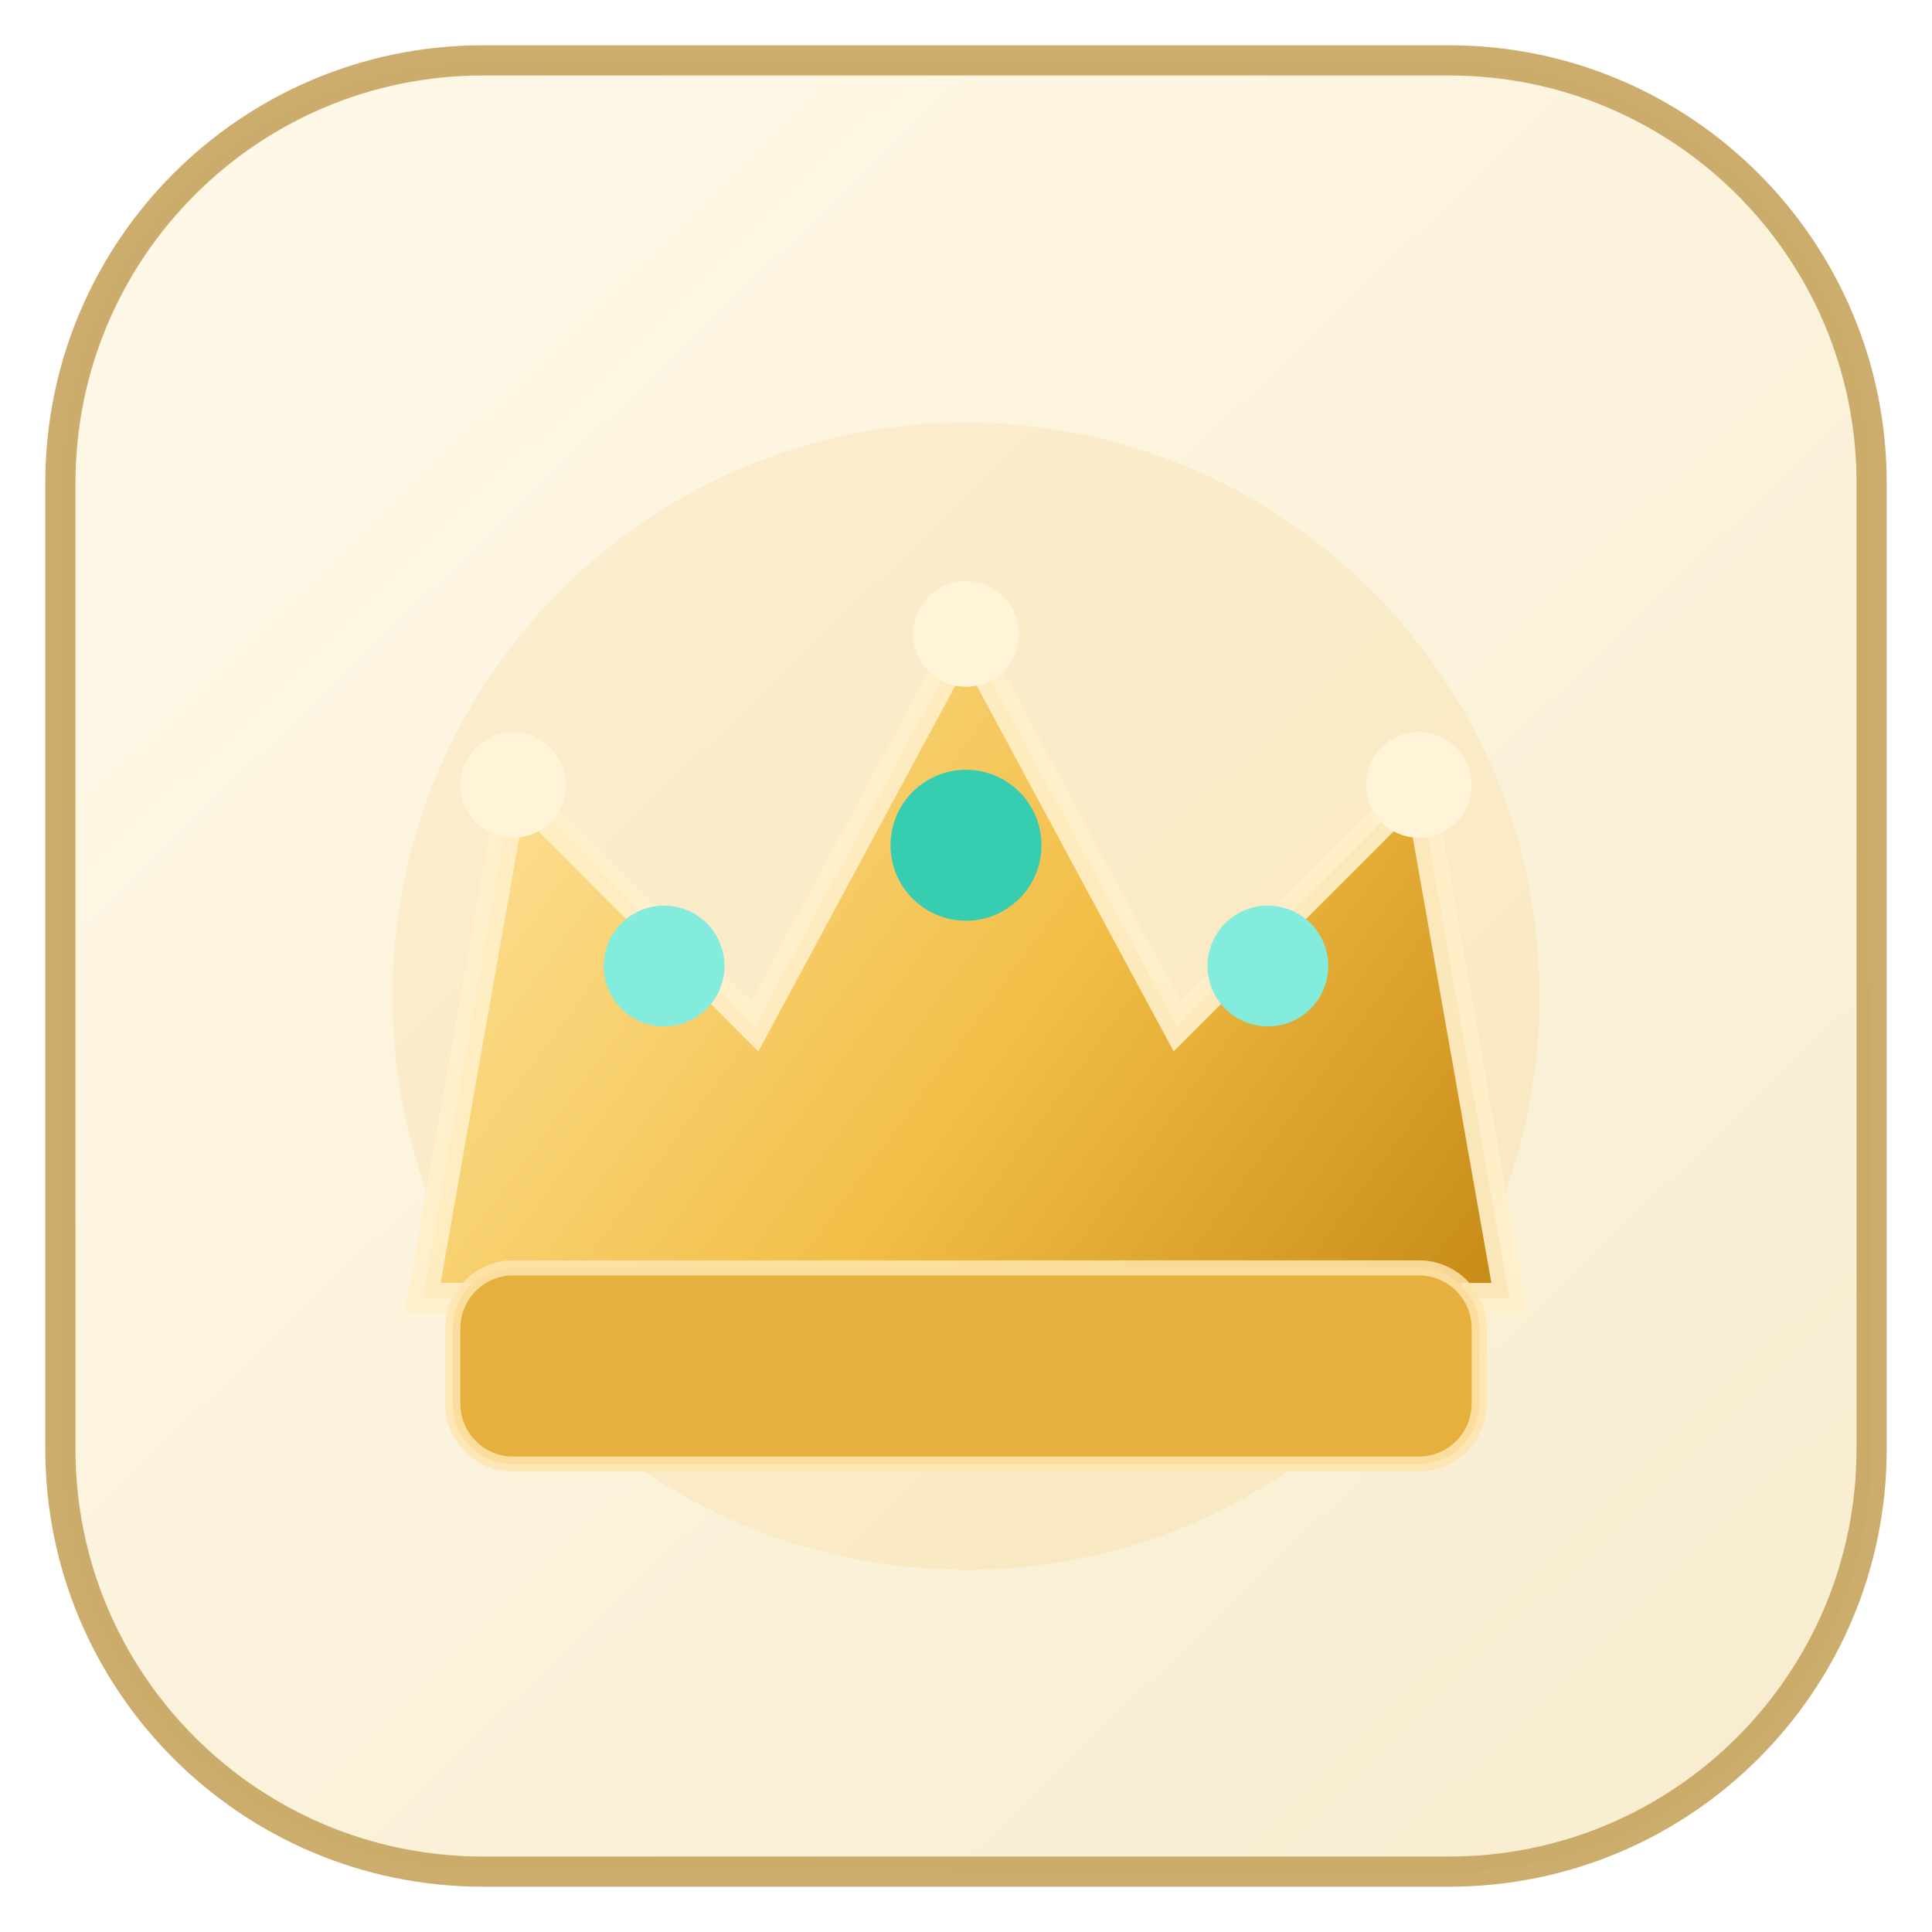
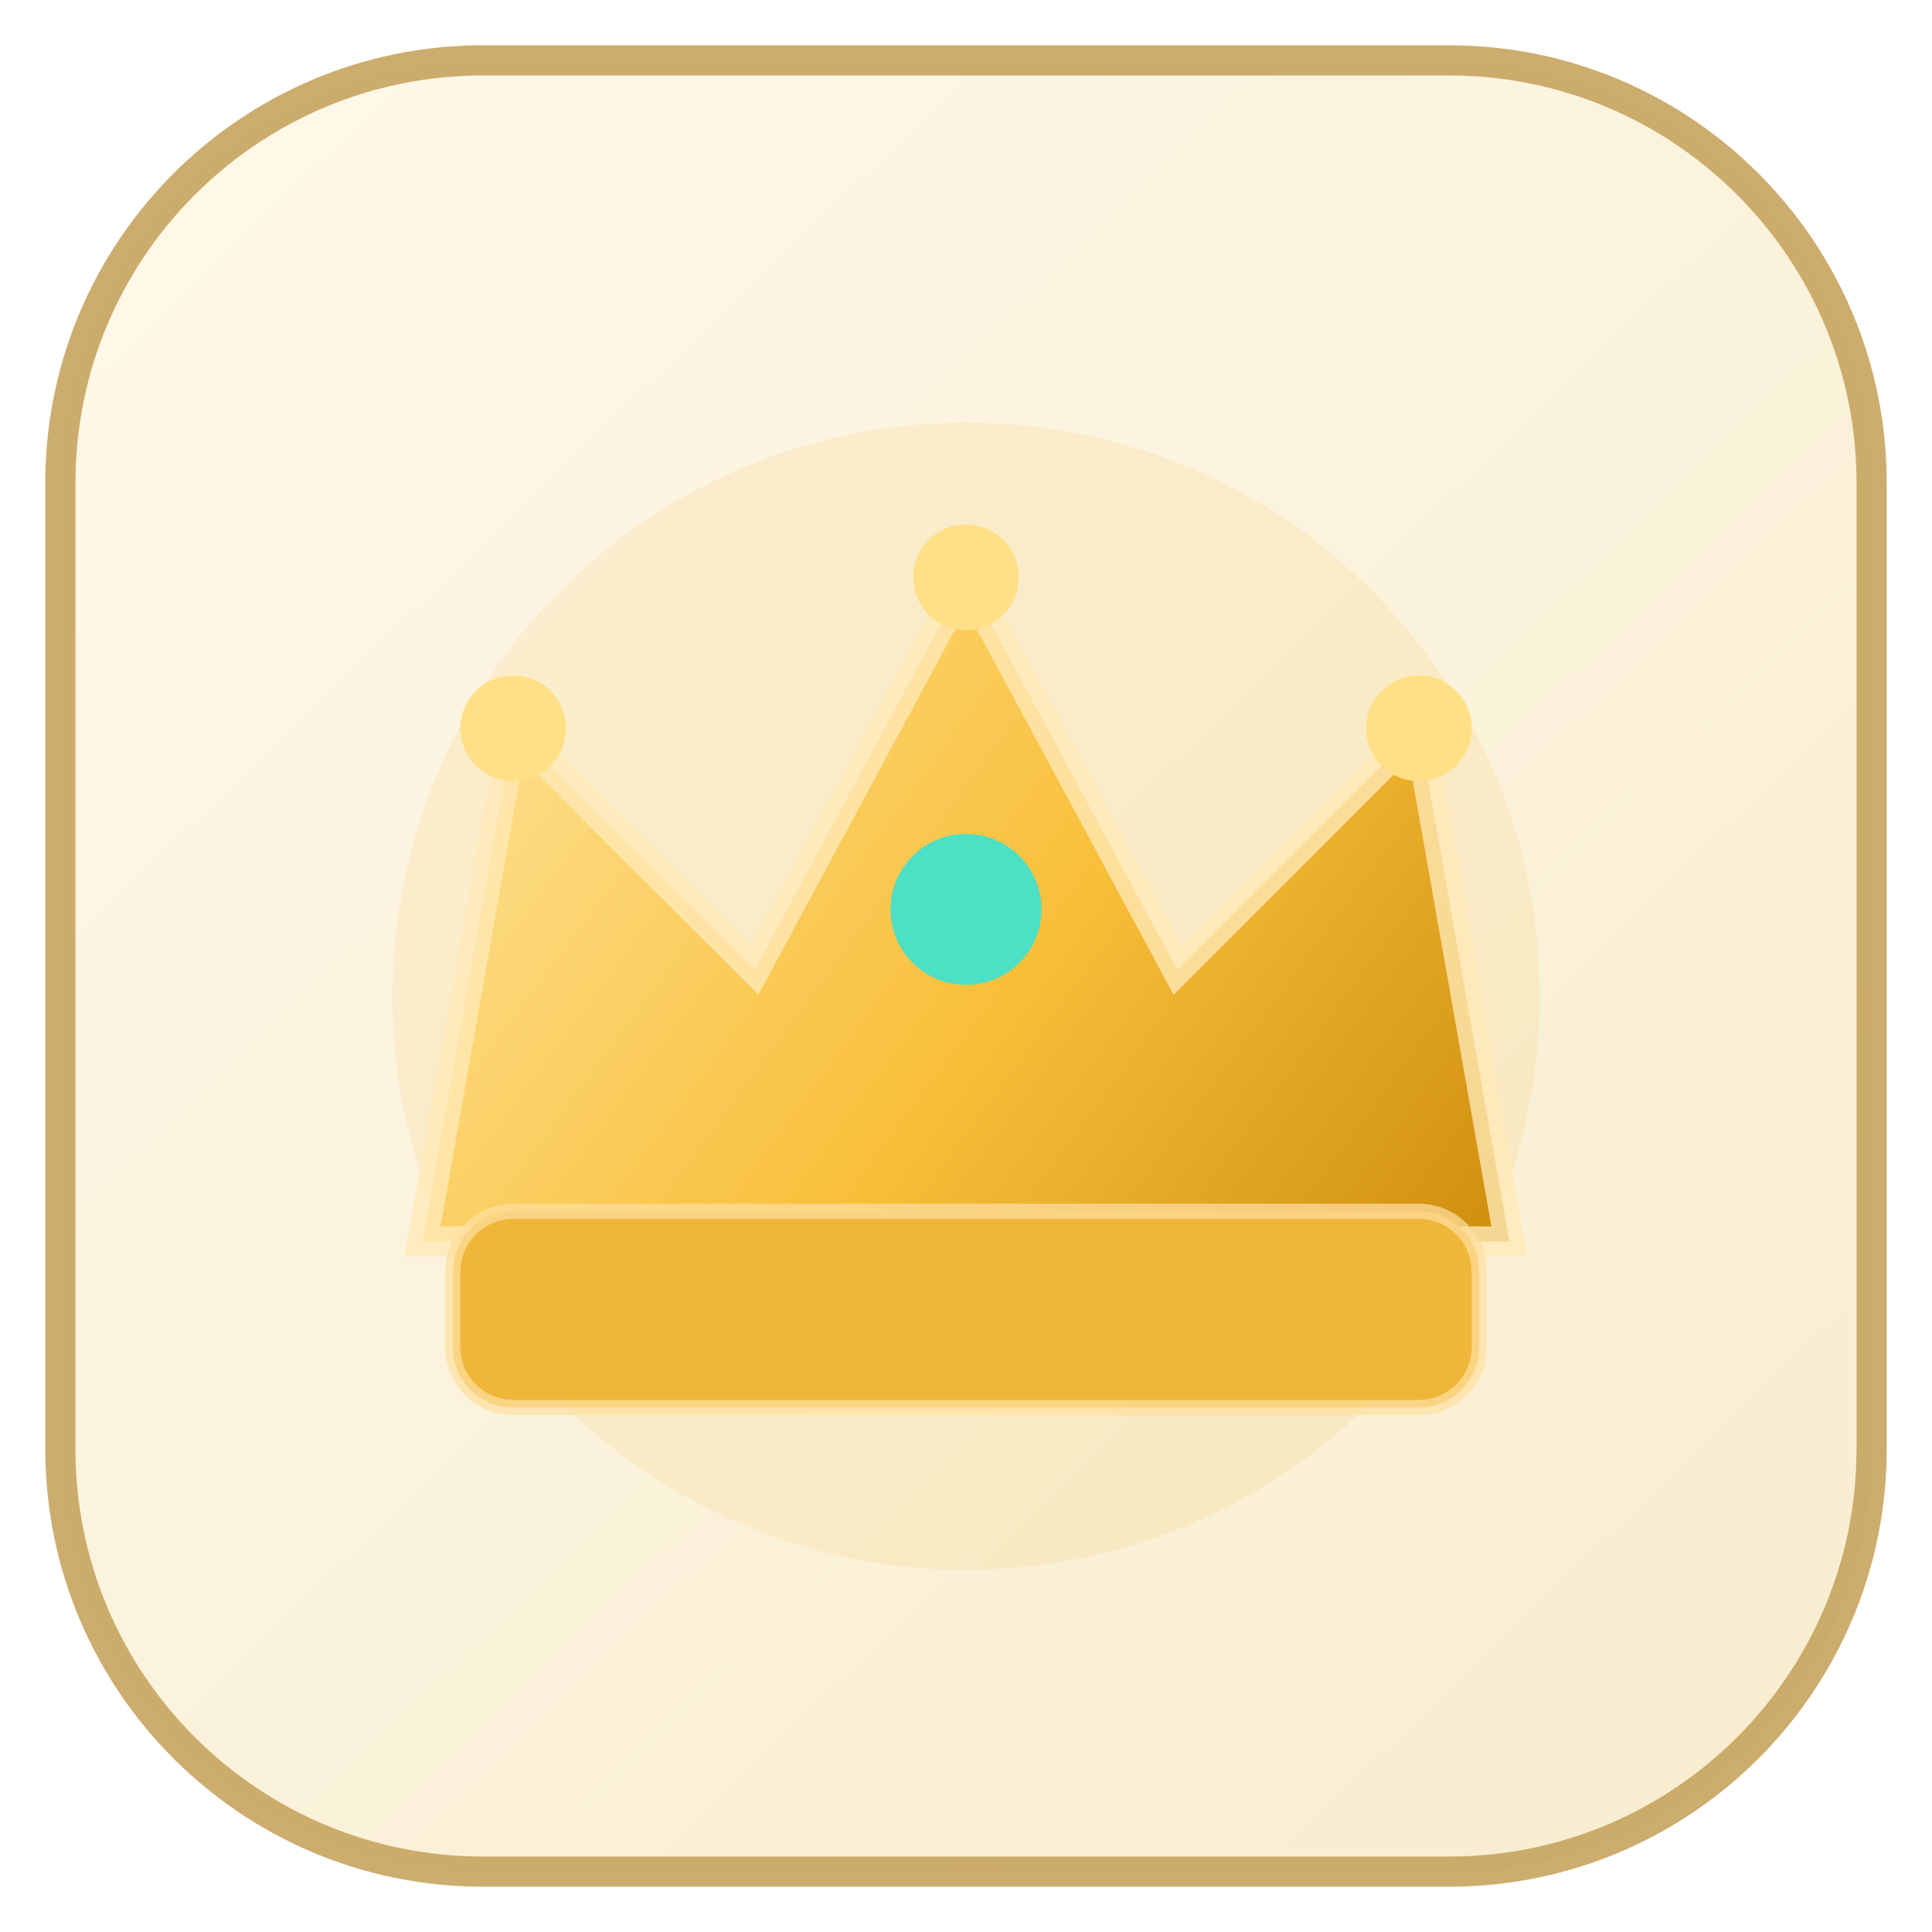
- <svg xmlns="http://www.w3.org/2000/svg" viewBox="0 0 128 128" fill="none">
+ <svg xmlns="http://www.w3.org/2000/svg" id="Layer_1" version="1.1" viewBox="0 0 128 128">
  <defs>
-     <linearGradient id="crown-light-bg" x1="10" y1="8" x2="118" y2="120" gradientUnits="userSpaceOnUse">
-       <stop offset="0" stop-color="#FFF8E8" />
-       <stop offset="1" stop-color="#F8EDD0" />
+     <style>
+       .st0 {
+         fill: #f0bc43;
+         fill-opacity: .13;
+       }
+ 
+       .st1 {
+         fill: url(#linear-gradient1);
+         stroke: #ffe9b7;
+         stroke-opacity: .78;
+       }
+ 
+       .st1, .st2 {
+         stroke-width: 2px;
+       }
+ 
+       .st3 {
+         fill: #ffe087;
+       }
+ 
+       .st4 {
+         fill: #efb73a;
+         stroke: #ffdfa0;
+         stroke-opacity: .72;
+       }
+ 
+       .st2 {
+         fill: url(#linear-gradient);
+         stroke: #c7a45f;
+         stroke-opacity: .9;
+       }
+ 
+       .st5 {
+         fill: #4ce0c5;
+       }
+     </style>
+     <linearGradient id="linear-gradient" x1="10" y1="122" x2="118" y2="10" gradientTransform="translate(0 130) scale(1 -1)" gradientUnits="userSpaceOnUse">
+       <stop offset="0" stop-color="#fff8e8" />
+       <stop offset="1" stop-color="#f8edd0" />
    </linearGradient>
-     <linearGradient id="crown-light-main" x1="26" y1="42" x2="102" y2="98" gradientUnits="userSpaceOnUse">
-       <stop offset="0" stop-color="#FFE9A8" />
-       <stop offset="0.52" stop-color="#F2BE46" />
-       <stop offset="1" stop-color="#BB7C09" />
+     <linearGradient id="linear-gradient1" x1="25.42" y1="90.97" x2="101.42" y2="34.97" gradientTransform="translate(0 130) scale(1 -1)" gradientUnits="userSpaceOnUse">
+       <stop offset="0" stop-color="#ffe7a2" />
+       <stop offset=".52" stop-color="#f8bf39" />
+       <stop offset="1" stop-color="#c48205" />
    </linearGradient>
  </defs>
-   <rect x="4" y="4" width="120" height="120" rx="28" fill="url(#crown-light-bg)" stroke="#C7A45F" stroke-opacity="0.9" stroke-width="2" />
-   <circle cx="64" cy="66" r="38" fill="#F0BC43" fill-opacity="0.13" />
-   <path d="M28 86L34 52L50 68L64 42L78 68L94 52L100 86H28Z" fill="url(#crown-light-main)" stroke="#FFF0CA" stroke-opacity="0.9" stroke-width="2" />
-   <rect x="30" y="84" width="68" height="13" rx="4" fill="#E6B03F" stroke="#FFE5AF" stroke-opacity="0.84" />
-   <circle cx="64" cy="56" r="5" fill="#36CDB1" />
-   <circle cx="44" cy="64" r="4" fill="#84ECDD" />
-   <circle cx="84" cy="64" r="4" fill="#84ECDD" />
-   <circle cx="34" cy="52" r="3.5" fill="#FFF4D7" />
-   <circle cx="64" cy="42" r="3.5" fill="#FFF4D7" />
-   <circle cx="94" cy="52" r="3.5" fill="#FFF4D7" />
+   <rect class="st2" x="4" y="4" width="120" height="120" rx="28" ry="28" />
+   <circle class="st0" cx="64" cy="66" r="38" />
+   <g>
+     <path class="st1" d="M28,82.25l6-34,16,16,14-26,14,26,16-16,6,34H28Z" />
+     <rect class="st4" x="30" y="80.25" width="68" height="13" rx="4" ry="4" />
+     <circle class="st5" cx="64" cy="60.25" r="5" />
+     <circle class="st3" cx="34" cy="48.25" r="3.5" />
+     <circle class="st3" cx="64" cy="38.25" r="3.5" />
+     <circle class="st3" cx="94" cy="48.25" r="3.5" />
+   </g>
</svg>
